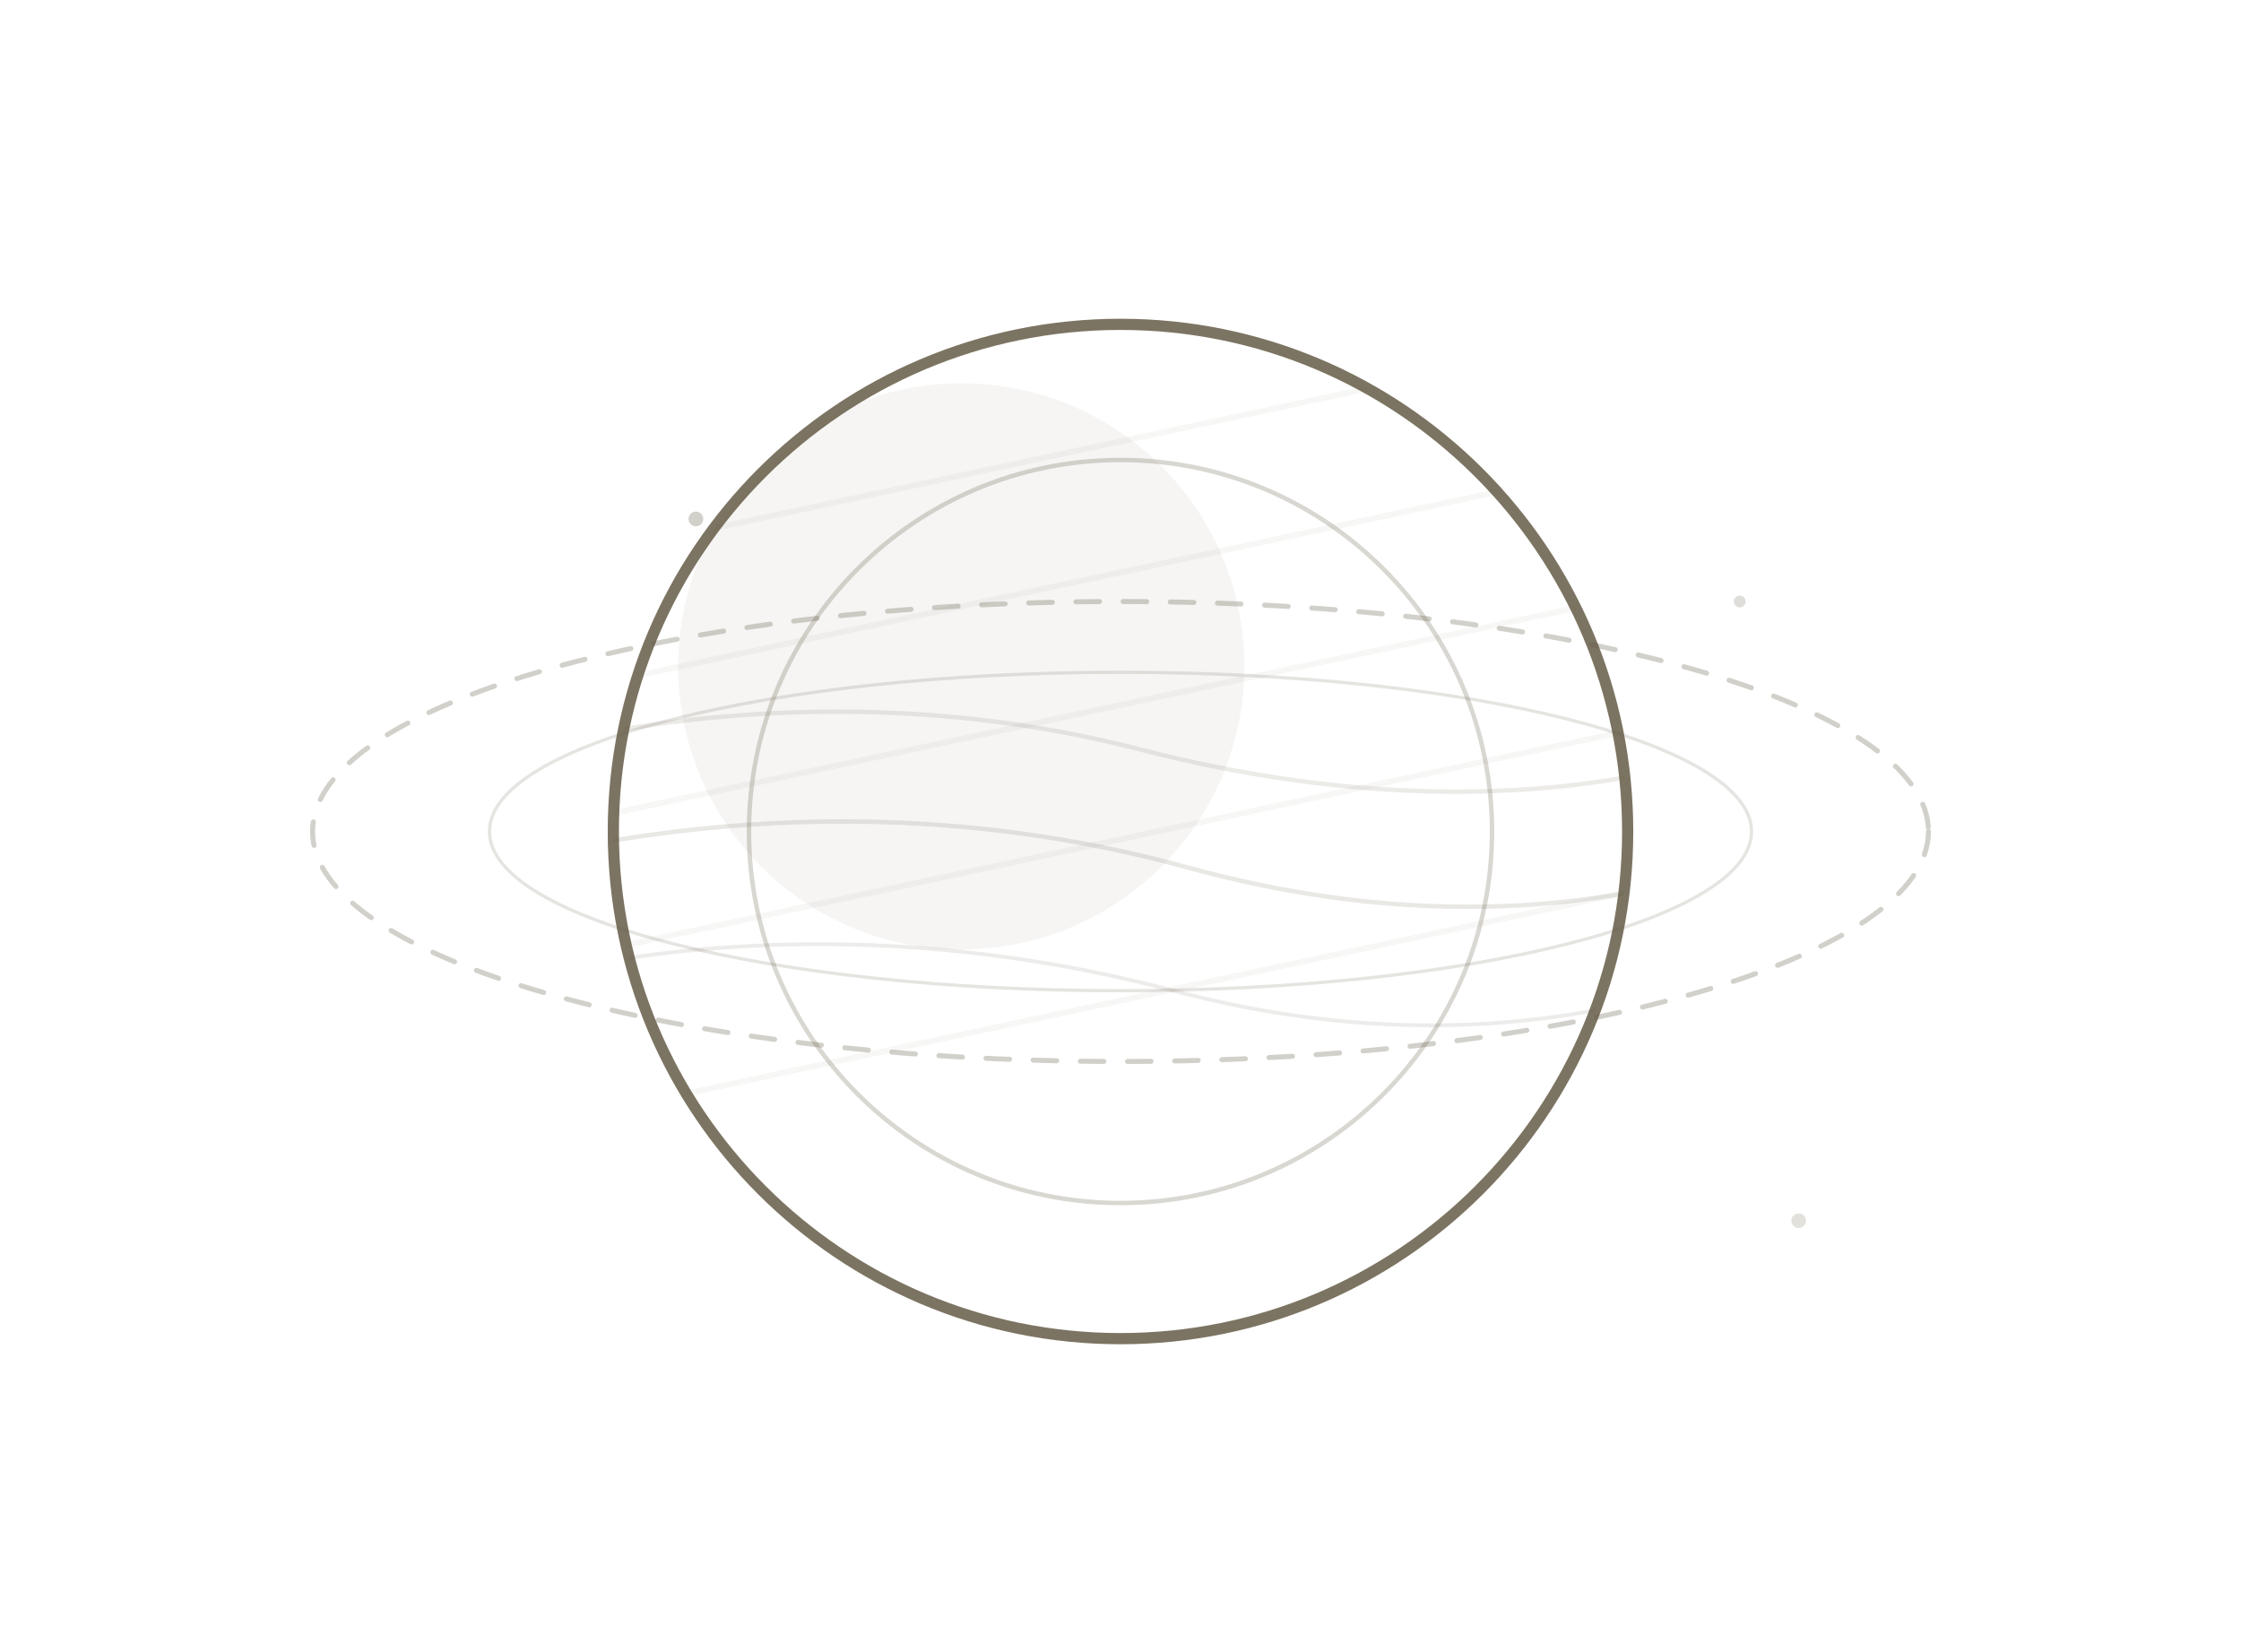
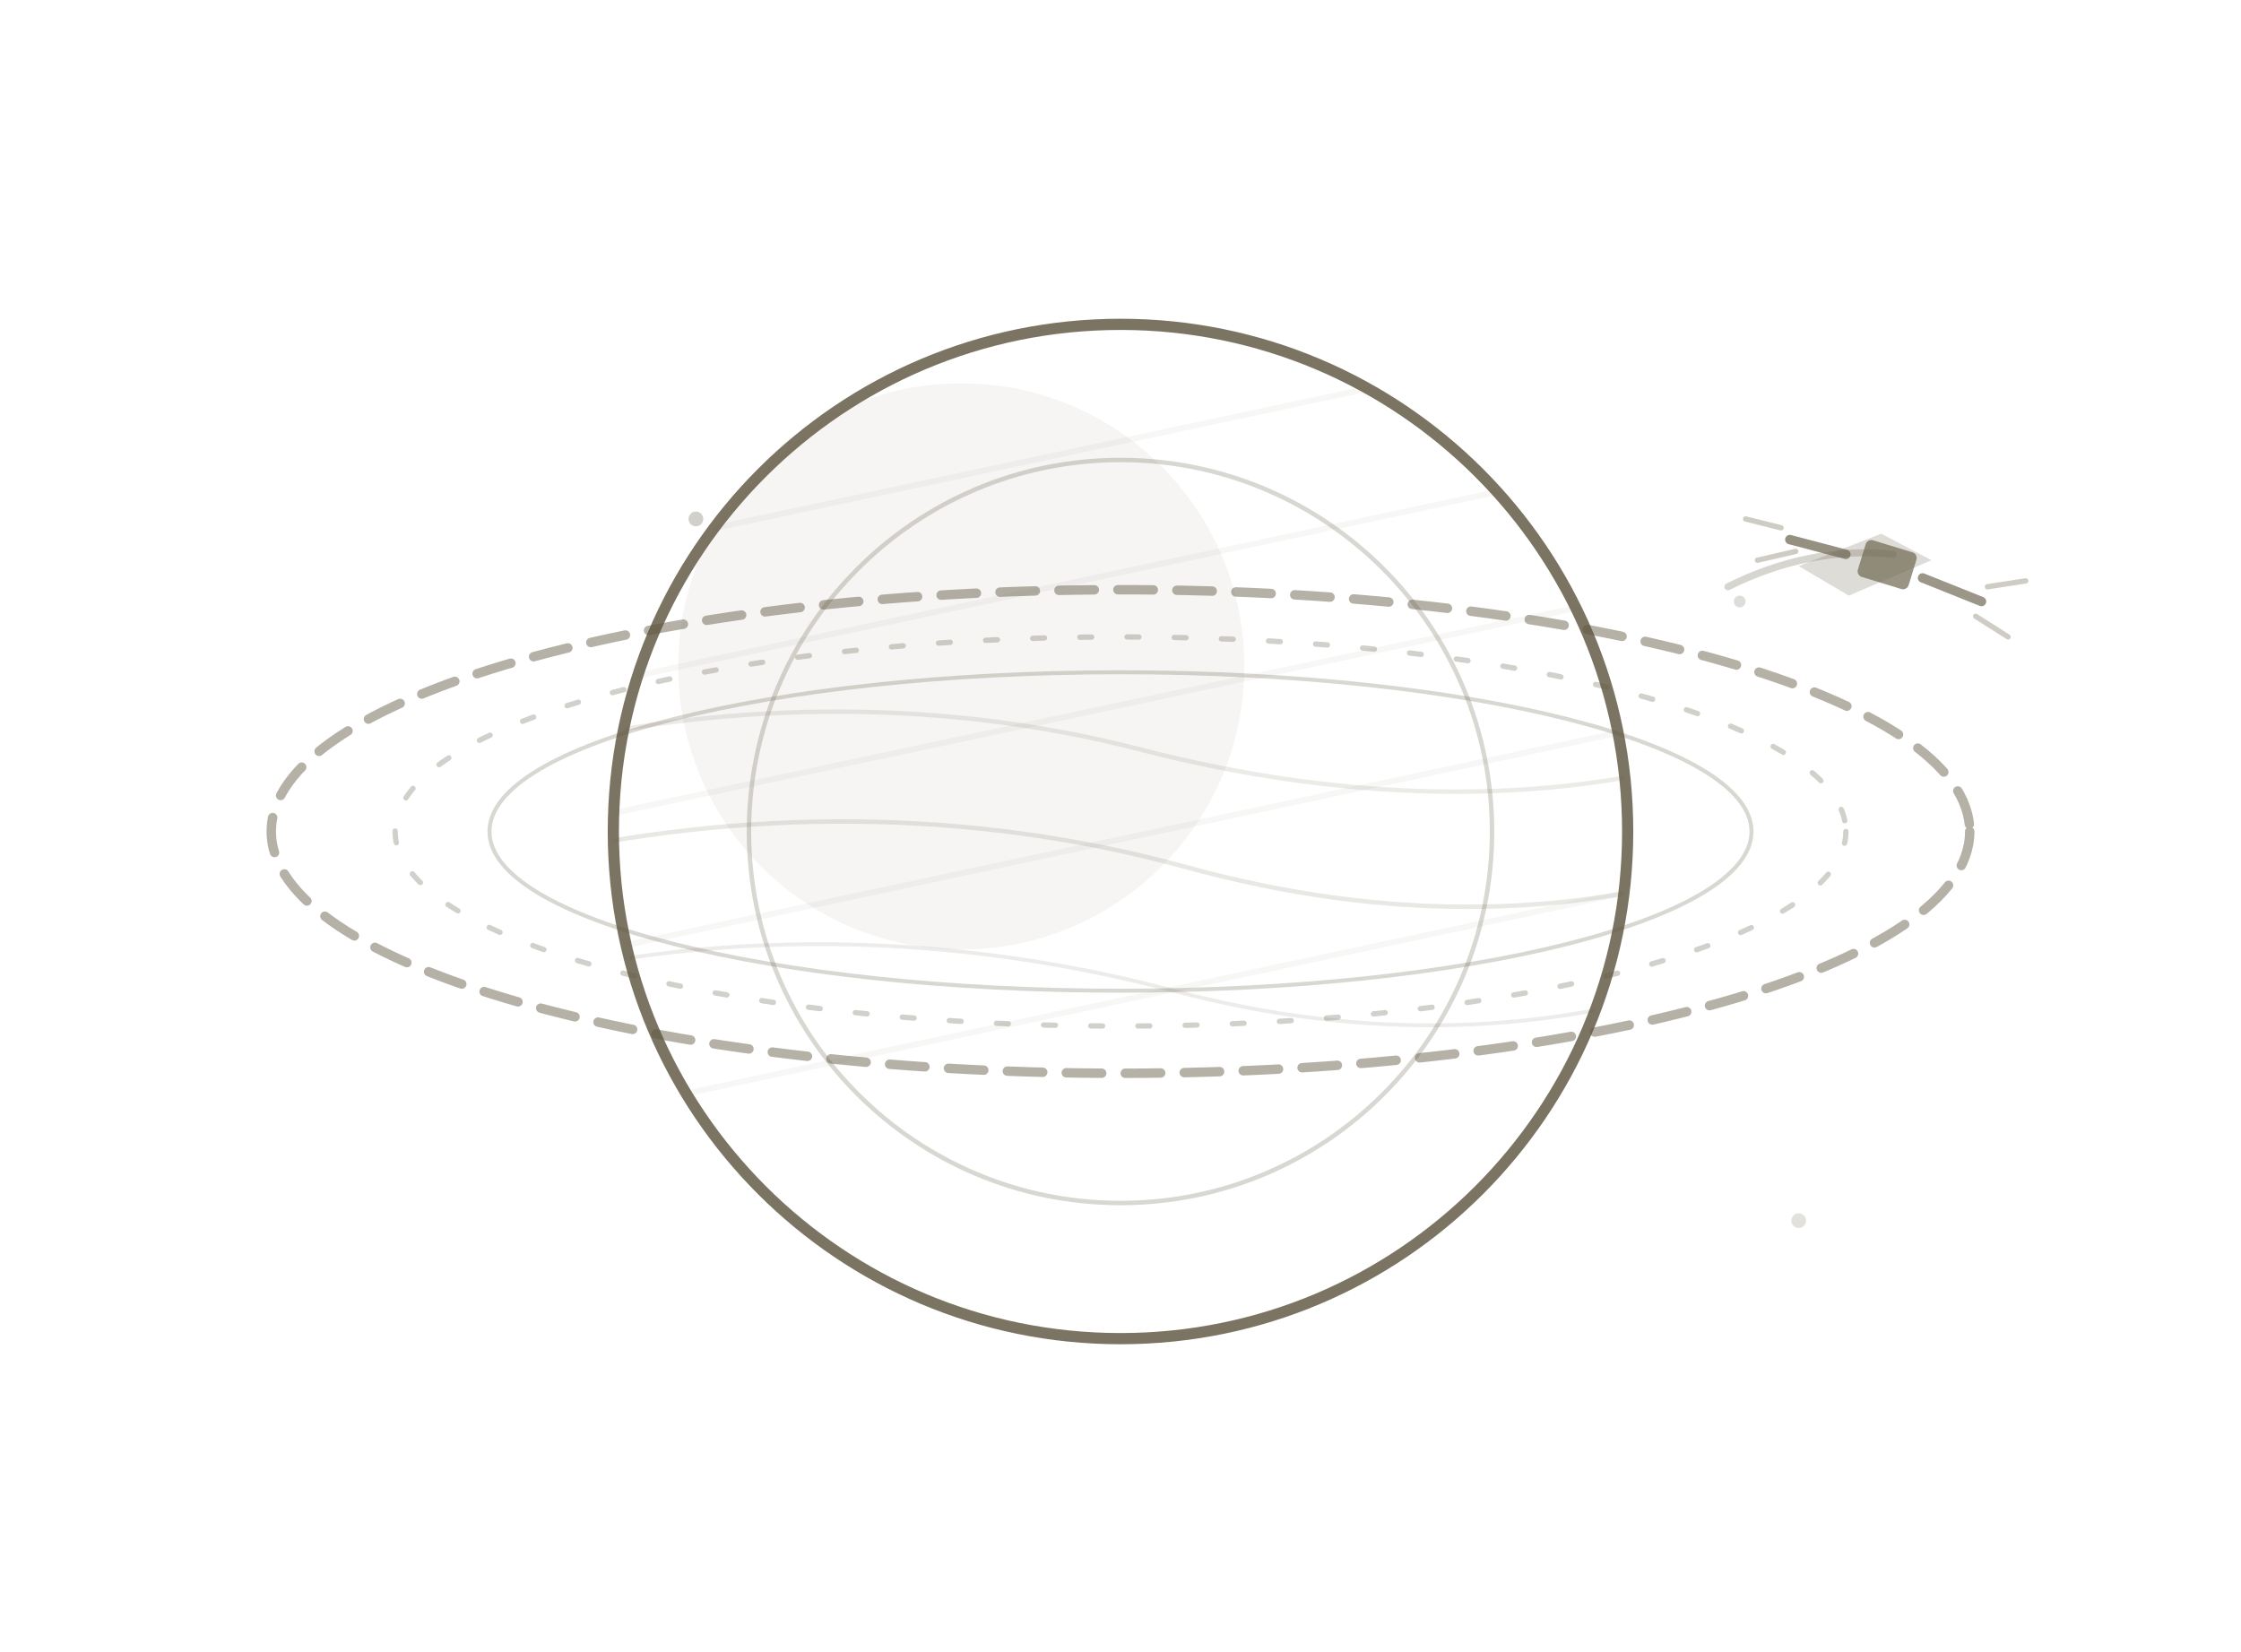
<svg xmlns="http://www.w3.org/2000/svg" viewBox="0 0 760 560" role="img" aria-labelledby="title desc">
  <defs>
    <style>
      @keyframes orbitFlow {
        0% {
          stroke-dashoffset: 0;
-           opacity: .22;
+           opacity: .38;
          transform: rotate(-18deg);
        }

        50% {
-           opacity: .36;
+           opacity: .58;
        }

        100% {
          stroke-dashoffset: -32;
-           opacity: .22;
+           opacity: .38;
          transform: rotate(-16deg);
+         }
+       }
+ 
+       @keyframes satelliteDrift {
+         0%, 100% {
+           opacity: .72;
+           transform: translate3d(0, 0, 0);
+         }
+ 
+         50% {
+           opacity: 1;
+           transform: translate3d(9px, -3px, 0);
        }
      }

      @keyframes planetPulse {
        0%, 100% {
          opacity: .86;
          transform: scale(1);
        }

        50% {
          opacity: 1;
          transform: scale(1.018);
        }
      }

      @keyframes surfaceFlow {
        0%, 100% {
          transform: translateX(0);
        }

        50% {
          transform: translateX(-12px);
        }
      }

      .orbit-band {
        animation: orbitFlow 12s linear infinite;
        transform-box: fill-box;
        transform-origin: 380px 282px;
      }

      .planet-body {
        animation: planetPulse 9s ease-in-out infinite;
        transform-box: fill-box;
        transform-origin: center;
      }

      .surface-lines {
        animation: surfaceFlow 10s ease-in-out infinite;
      }
+ 
+       .satellite-group {
+         animation: satelliteDrift 7s ease-in-out infinite;
+         transform-box: fill-box;
+         transform-origin: center;
+       }
    </style>
    <clipPath id="planet-disc">
      <circle cx="380" cy="282" r="172" />
    </clipPath>
  </defs>
  <g fill="none" stroke="#5f563f" stroke-linecap="round" stroke-linejoin="round">
    <g class="orbit-band">
-       <ellipse cx="380" cy="282" rx="274" ry="78" stroke-width="1.7" stroke-dasharray="8 8" opacity=".28" />
-       <ellipse cx="380" cy="282" rx="214" ry="54" stroke-width="1.1" opacity=".16" />
+       <ellipse cx="380" cy="282" rx="288" ry="82" stroke-width="3.2" stroke-dasharray="12 8" opacity=".46" />
+       <ellipse cx="380" cy="282" rx="246" ry="66" stroke-width="1.8" stroke-dasharray="4 12" opacity=".28" />
+       <ellipse cx="380" cy="282" rx="214" ry="54" stroke-width="1.35" opacity=".24" />
+     </g>
+     <g class="satellite-group" opacity=".88">
+       <path d="M586 199 C604 190 623 186 642 188" stroke-width="2.4" opacity=".28" />
+       <path d="M610 192 L638 181 L655 190 L627 202 Z" fill="#5f563f" stroke="none" opacity=".24" />
+       <rect x="631" y="185" width="18" height="13" rx="2" fill="#5f563f" stroke="none" opacity=".72" transform="rotate(17 640 191.5)" />
+       <path d="M626 188 L607 183" stroke-width="3.2" opacity=".74" />
+       <path d="M652 196 L672 204" stroke-width="3.2" opacity=".7" />
+       <path d="M604 179 L592 176 M609 187 L596 190 M674 199 L687 197 M670 209 L681 216" stroke-width="1.8" opacity=".34" />
    </g>
    <g class="planet-body">
      <circle cx="380" cy="282" r="172" stroke-width="3.8" opacity=".82" />
      <circle cx="380" cy="282" r="126" stroke-width="1.5" opacity=".24" />
      <g clip-path="url(#planet-disc)">
        <circle cx="326" cy="226" r="96" fill="#5f563f" stroke="none" opacity=".06" />
        <g class="surface-lines">
          <path d="M174 255 C242 238 316 236 386 254 C459 273 531 274 594 253" stroke-width="1.5" opacity=".12" />
          <path d="M178 291 C252 274 329 274 402 294 C471 313 536 312 598 291" stroke-width="1.5" opacity=".14" />
          <path d="M190 329 C258 315 330 318 398 336 C462 353 526 352 588 330" stroke-width="1.3" opacity=".11" />
        </g>
        <path d="M210 186 L594 104" stroke-width="2" opacity=".05" />
        <path d="M184 236 L638 139" stroke-width="2" opacity=".05" />
        <path d="M160 286 L662 179" stroke-width="2" opacity=".05" />
        <path d="M140 336 L654 226" stroke-width="2" opacity=".05" />
        <path d="M162 386 L620 288" stroke-width="2" opacity=".05" />
      </g>
      <circle cx="236" cy="176" r="2.5" fill="#5f563f" stroke="none" opacity=".28" />
      <circle cx="590" cy="204" r="2" fill="#5f563f" stroke="none" opacity=".2" />
      <circle cx="610" cy="414" r="2.5" fill="#5f563f" stroke="none" opacity=".18" />
    </g>
  </g>
</svg>
